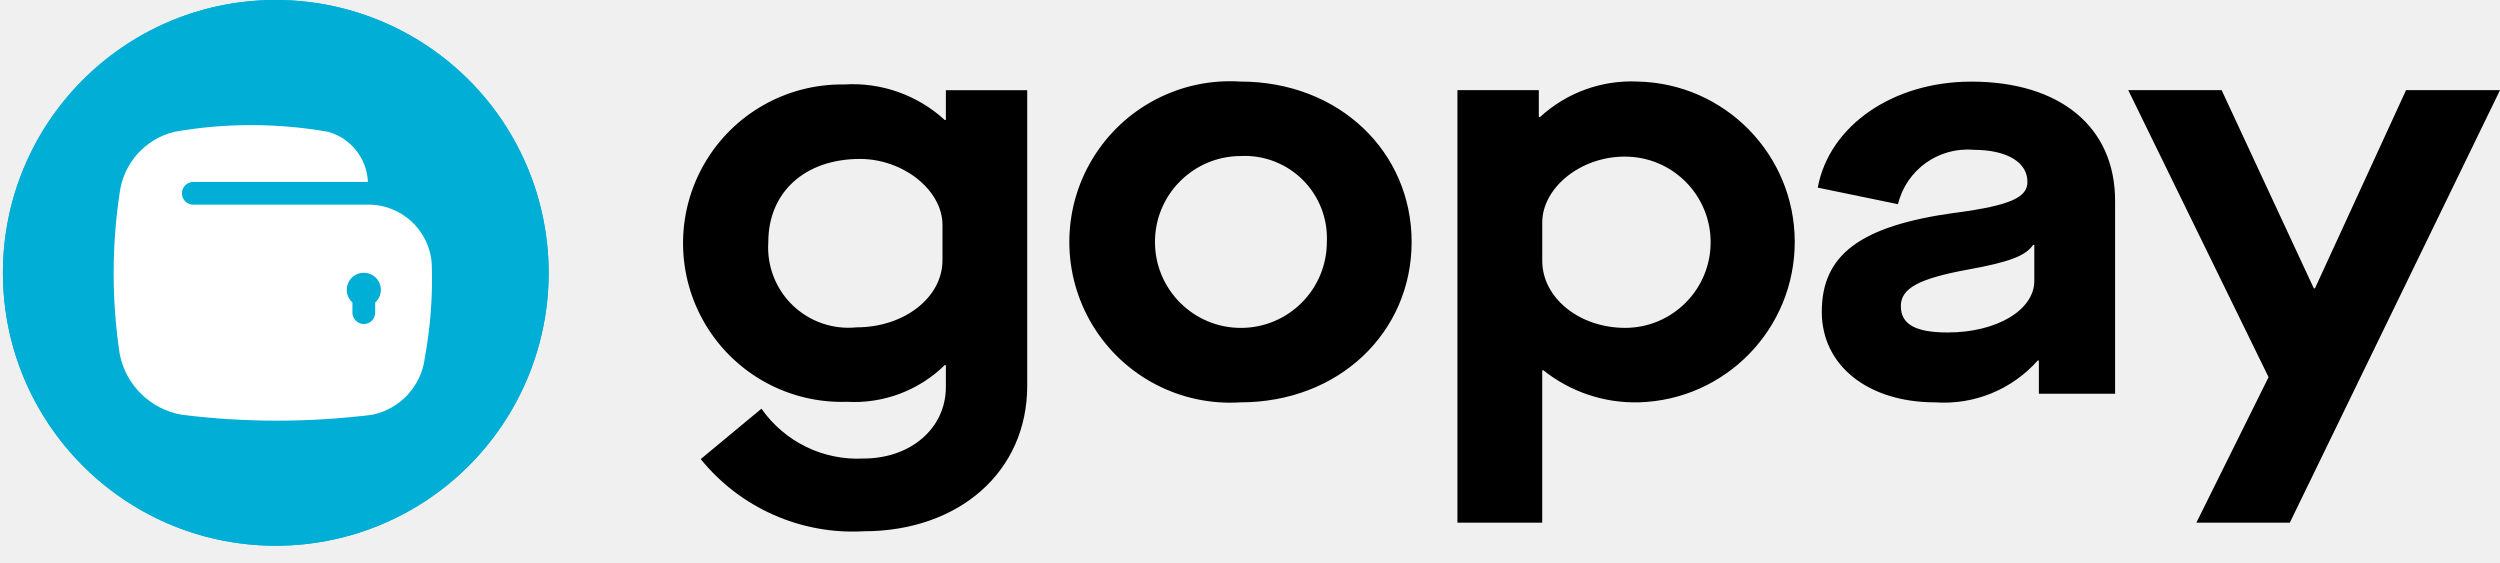
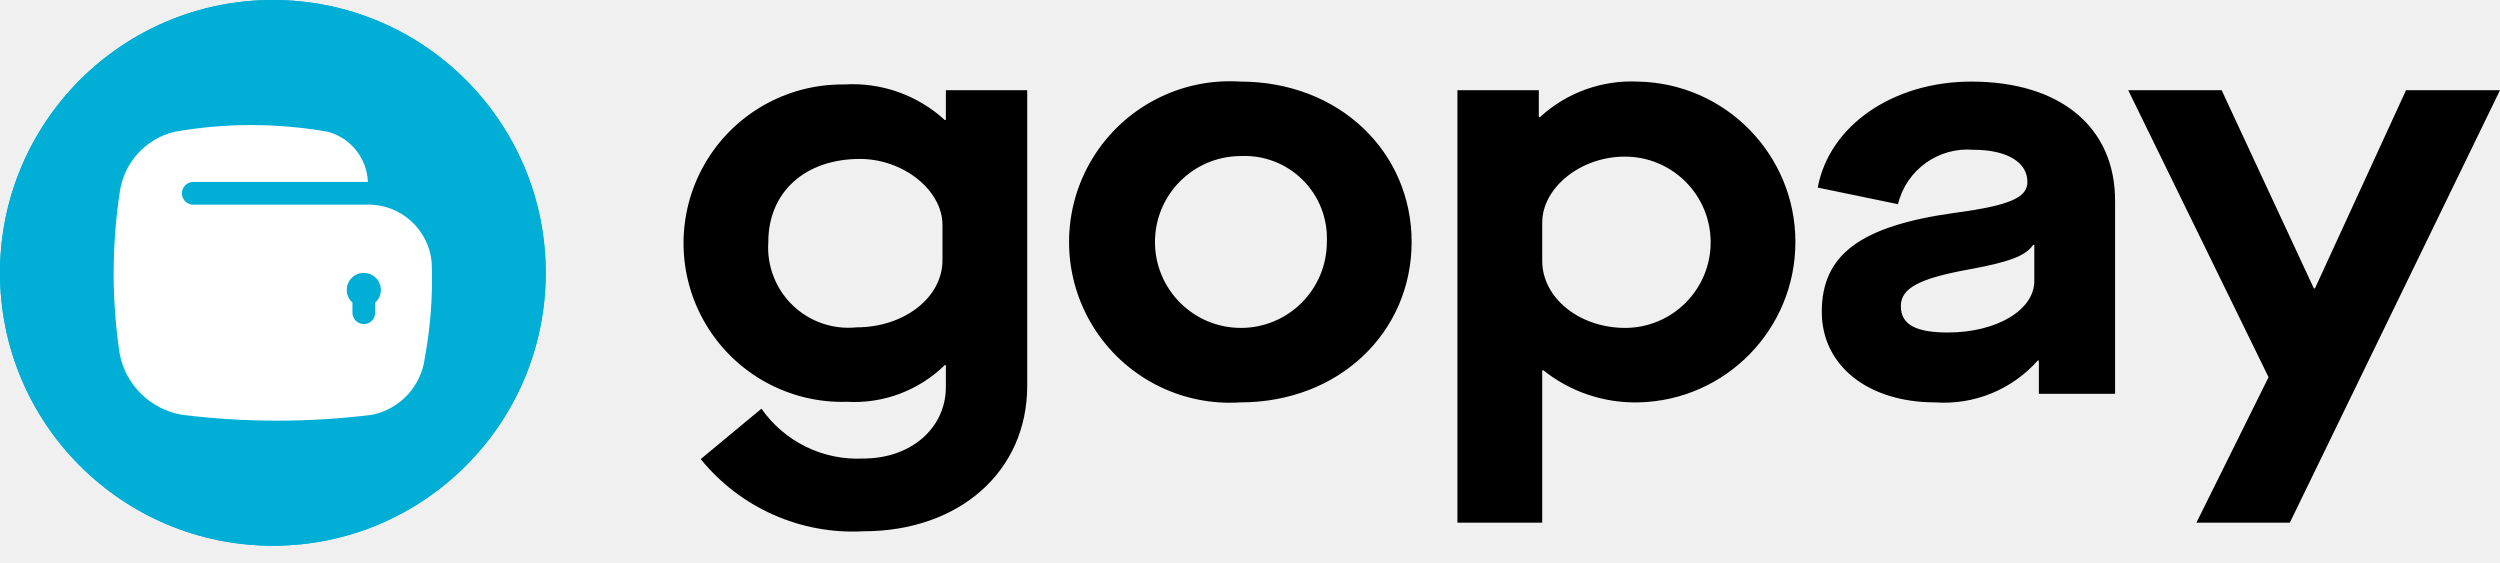
- <svg fill="none" viewBox="0 0 80 18">
+ <svg xmlns="http://www.w3.org/2000/svg" width="80" height="18" viewBox="0 0 80 18" fill="none">
  <g clip-path="url(#clip0_3802_18151)">
-     <path fill="#00AED6" d="M8.732 17.463A8.732 8.732 0 1 0 8.732 0a8.732 8.732 0 0 0 0 17.463" />
-     <path fill="#00AED6" d="M8.732 17.463A8.732 8.732 0 1 0 8.732 0a8.732 8.732 0 0 0 0 17.463" />
-     <path fill="#fff" fill-rule="evenodd" d="M13.817 8.46A2.03 2.03 0 0 0 11.7 6.55H6.185a.364.364 0 0 1 0-.728h5.588a1.74 1.74 0 0 0-1.274-1.604 14.2 14.2 0 0 0-4.922 0A2.32 2.32 0 0 0 3.831 6.16a17.3 17.3 0 0 0 0 5.17c.196.998.988 1.77 1.99 1.943 2.02.251 4.065.251 6.086 0a2.13 2.13 0 0 0 1.689-1.834c.18-.982.255-1.981.221-2.98m-1.811 1.222v.324a.364.364 0 0 1-.728 0v-.324a.546.546 0 1 1 .728 0" clip-rule="evenodd" />
-     <path fill="#000" d="M24.366 13.078a3.75 3.75 0 0 0 3.263 1.595c1.52 0 2.639-.972 2.639-2.292v-.696h-.037a4.14 4.14 0 0 1-3.134 1.173 5.079 5.079 0 1 1-.092-10.155 4.36 4.36 0 0 1 3.226 1.136h.037v-.953h2.603v9.459c0 2.75-2.181 4.656-5.242 4.656a6.26 6.26 0 0 1-5.206-2.31zm5.793-5.884c0-1.1-1.247-2.108-2.64-2.108-1.76 0-2.933 1.063-2.933 2.658a2.568 2.568 0 0 0 2.823 2.731c1.522 0 2.75-.953 2.75-2.145zM39.69 2.61c3.172 0 5.482 2.255 5.482 5.133s-2.31 5.132-5.482 5.132a5.143 5.143 0 1 1 0-10.265m0 2.383a2.75 2.75 0 1 0 2.769 2.75 2.63 2.63 0 0 0-2.769-2.75m6.948-2.108h2.604v.862h.037a4.32 4.32 0 0 1 3.133-1.137 5.134 5.134 0 0 1 .019 10.265 4.7 4.7 0 0 1-3.043-1.026h-.037v4.876h-2.713zm5.354 2.126c-1.431 0-2.64 1.009-2.64 2.109v1.228c0 1.173 1.173 2.144 2.657 2.144a2.74 2.74 0 0 0-.017-5.48M62.568 6.81c1.778-.238 2.31-.495 2.31-.99 0-.642-.678-1.026-1.723-1.026a2.29 2.29 0 0 0-2.42 1.74l-2.567-.53c.367-1.98 2.402-3.392 4.913-3.392 2.841 0 4.602 1.449 4.602 3.813V12.6h-2.439v-1.063h-.037a4.01 4.01 0 0 1-3.281 1.338c-2.145 0-3.629-1.173-3.629-2.896 0-1.815 1.21-2.75 4.271-3.171m2.53 1.027h-.037c-.239.348-.752.55-2.07.788-1.597.293-2.164.604-2.164 1.173 0 .587.476.843 1.502.843 1.56 0 2.769-.715 2.769-1.65zm7.496 4.234-4.49-9.184h2.988l2.95 6.342h.037l2.915-6.342H80l-6.726 13.84h-2.99z" />
+     <path d="M8.732 17.463C13.554 17.463 17.463 13.554 17.463 8.732C17.463 3.909 13.554 0 8.732 0C3.909 0 0 3.909 0 8.732C0 13.554 3.909 17.463 8.732 17.463Z" fill="#00AED6" />
+     <path d="M8.732 17.463C13.554 17.463 17.463 13.554 17.463 8.732C17.463 3.909 13.554 0 8.732 0C3.909 0 0 3.909 0 8.732C0 13.554 3.909 17.463 8.732 17.463Z" fill="#00AED6" />
+     <path fill-rule="evenodd" clip-rule="evenodd" d="M13.817 8.46C13.753 7.351 12.809 6.5 11.7 6.55H6.185C5.984 6.55 5.821 6.387 5.821 6.186C5.821 5.985 5.984 5.822 6.185 5.822H11.773C11.742 5.067 11.228 4.418 10.499 4.218C8.871 3.93 7.205 3.93 5.577 4.218C4.651 4.446 3.959 5.216 3.831 6.16C3.572 7.874 3.572 9.617 3.831 11.33C4.027 12.328 4.819 13.1 5.821 13.273C7.842 13.524 9.886 13.524 11.907 13.273C12.806 13.089 13.486 12.35 13.596 11.439C13.777 10.457 13.851 9.458 13.817 8.46ZM12.006 9.682V10.006C12.006 10.207 11.843 10.37 11.642 10.37C11.441 10.37 11.278 10.207 11.278 10.006V9.682C11.162 9.58 11.095 9.433 11.096 9.278C11.096 8.977 11.34 8.733 11.642 8.733C11.943 8.733 12.188 8.977 12.188 9.278C12.188 9.433 12.122 9.58 12.006 9.682Z" fill="white" />
+     <path d="M24.366 13.078C25.107 14.136 26.339 14.738 27.629 14.673C29.149 14.673 30.268 13.701 30.268 12.381V11.685H30.231C29.398 12.499 28.26 12.925 27.097 12.858C25.26 12.911 23.537 11.966 22.594 10.389C21.65 8.812 21.632 6.848 22.547 5.253C23.462 3.659 25.167 2.684 27.005 2.703C28.19 2.627 29.355 3.037 30.231 3.839H30.268V2.886H32.871V12.345C32.871 15.094 30.69 17.001 27.629 17.001C25.624 17.11 23.688 16.251 22.423 14.691L24.366 13.078ZM30.159 7.194C30.159 6.094 28.912 5.086 27.519 5.086C25.759 5.086 24.586 6.149 24.586 7.744C24.534 8.499 24.818 9.239 25.362 9.766C25.906 10.293 26.655 10.552 27.409 10.475C28.931 10.475 30.159 9.522 30.159 8.33V7.194ZM39.69 2.611C42.862 2.611 45.172 4.866 45.172 7.744C45.172 10.622 42.862 12.876 39.69 12.876C37.776 13.002 35.952 12.052 34.956 10.412C33.961 8.773 33.961 6.715 34.956 5.076C35.952 3.436 37.776 2.486 39.69 2.611ZM39.69 4.994C38.174 5.004 36.953 6.24 36.959 7.756C36.966 9.272 38.199 10.496 39.715 10.493C41.231 10.49 42.458 9.26 42.459 7.744C42.493 7.001 42.212 6.279 41.684 5.755C41.157 5.231 40.432 4.955 39.69 4.994ZM46.638 2.886H49.242V3.748H49.279C50.13 2.965 51.258 2.556 52.412 2.611C55.207 2.662 57.448 4.939 57.453 7.735C57.458 10.53 55.226 12.816 52.431 12.876C51.328 12.902 50.251 12.538 49.388 11.85H49.351V16.726H46.638V2.886ZM51.992 5.012C50.561 5.012 49.351 6.021 49.351 7.121V8.349C49.351 9.522 50.525 10.493 52.009 10.493C53.522 10.488 54.745 9.258 54.741 7.744C54.736 6.231 53.505 5.008 51.992 5.012ZM62.568 6.809C64.346 6.571 64.877 6.314 64.877 5.819C64.877 5.177 64.2 4.793 63.155 4.793C62.029 4.698 61.002 5.436 60.735 6.534L58.168 6.002C58.535 4.023 60.57 2.611 63.081 2.611C65.922 2.611 67.683 4.06 67.683 6.424V12.601H65.244V11.538H65.207C64.38 12.47 63.168 12.964 61.926 12.876C59.781 12.876 58.297 11.703 58.297 9.98C58.297 8.165 59.507 7.231 62.568 6.809ZM65.098 7.836H65.061C64.822 8.184 64.309 8.386 62.99 8.624C61.394 8.917 60.827 9.228 60.827 9.797C60.827 10.384 61.303 10.64 62.329 10.64C63.888 10.64 65.098 9.925 65.098 8.99V7.836ZM72.594 12.07L68.103 2.886H71.092L74.043 9.228H74.079L76.994 2.886H80L73.274 16.726H70.285L72.594 12.07Z" fill="black" />
  </g>
  <defs>
    <clipPath id="clip0_3802_18151">
-       <path fill="#fff" d="M0 0h80v17.463H0z" />
+       <rect width="80" height="17.463" fill="white" />
    </clipPath>
  </defs>
</svg>
